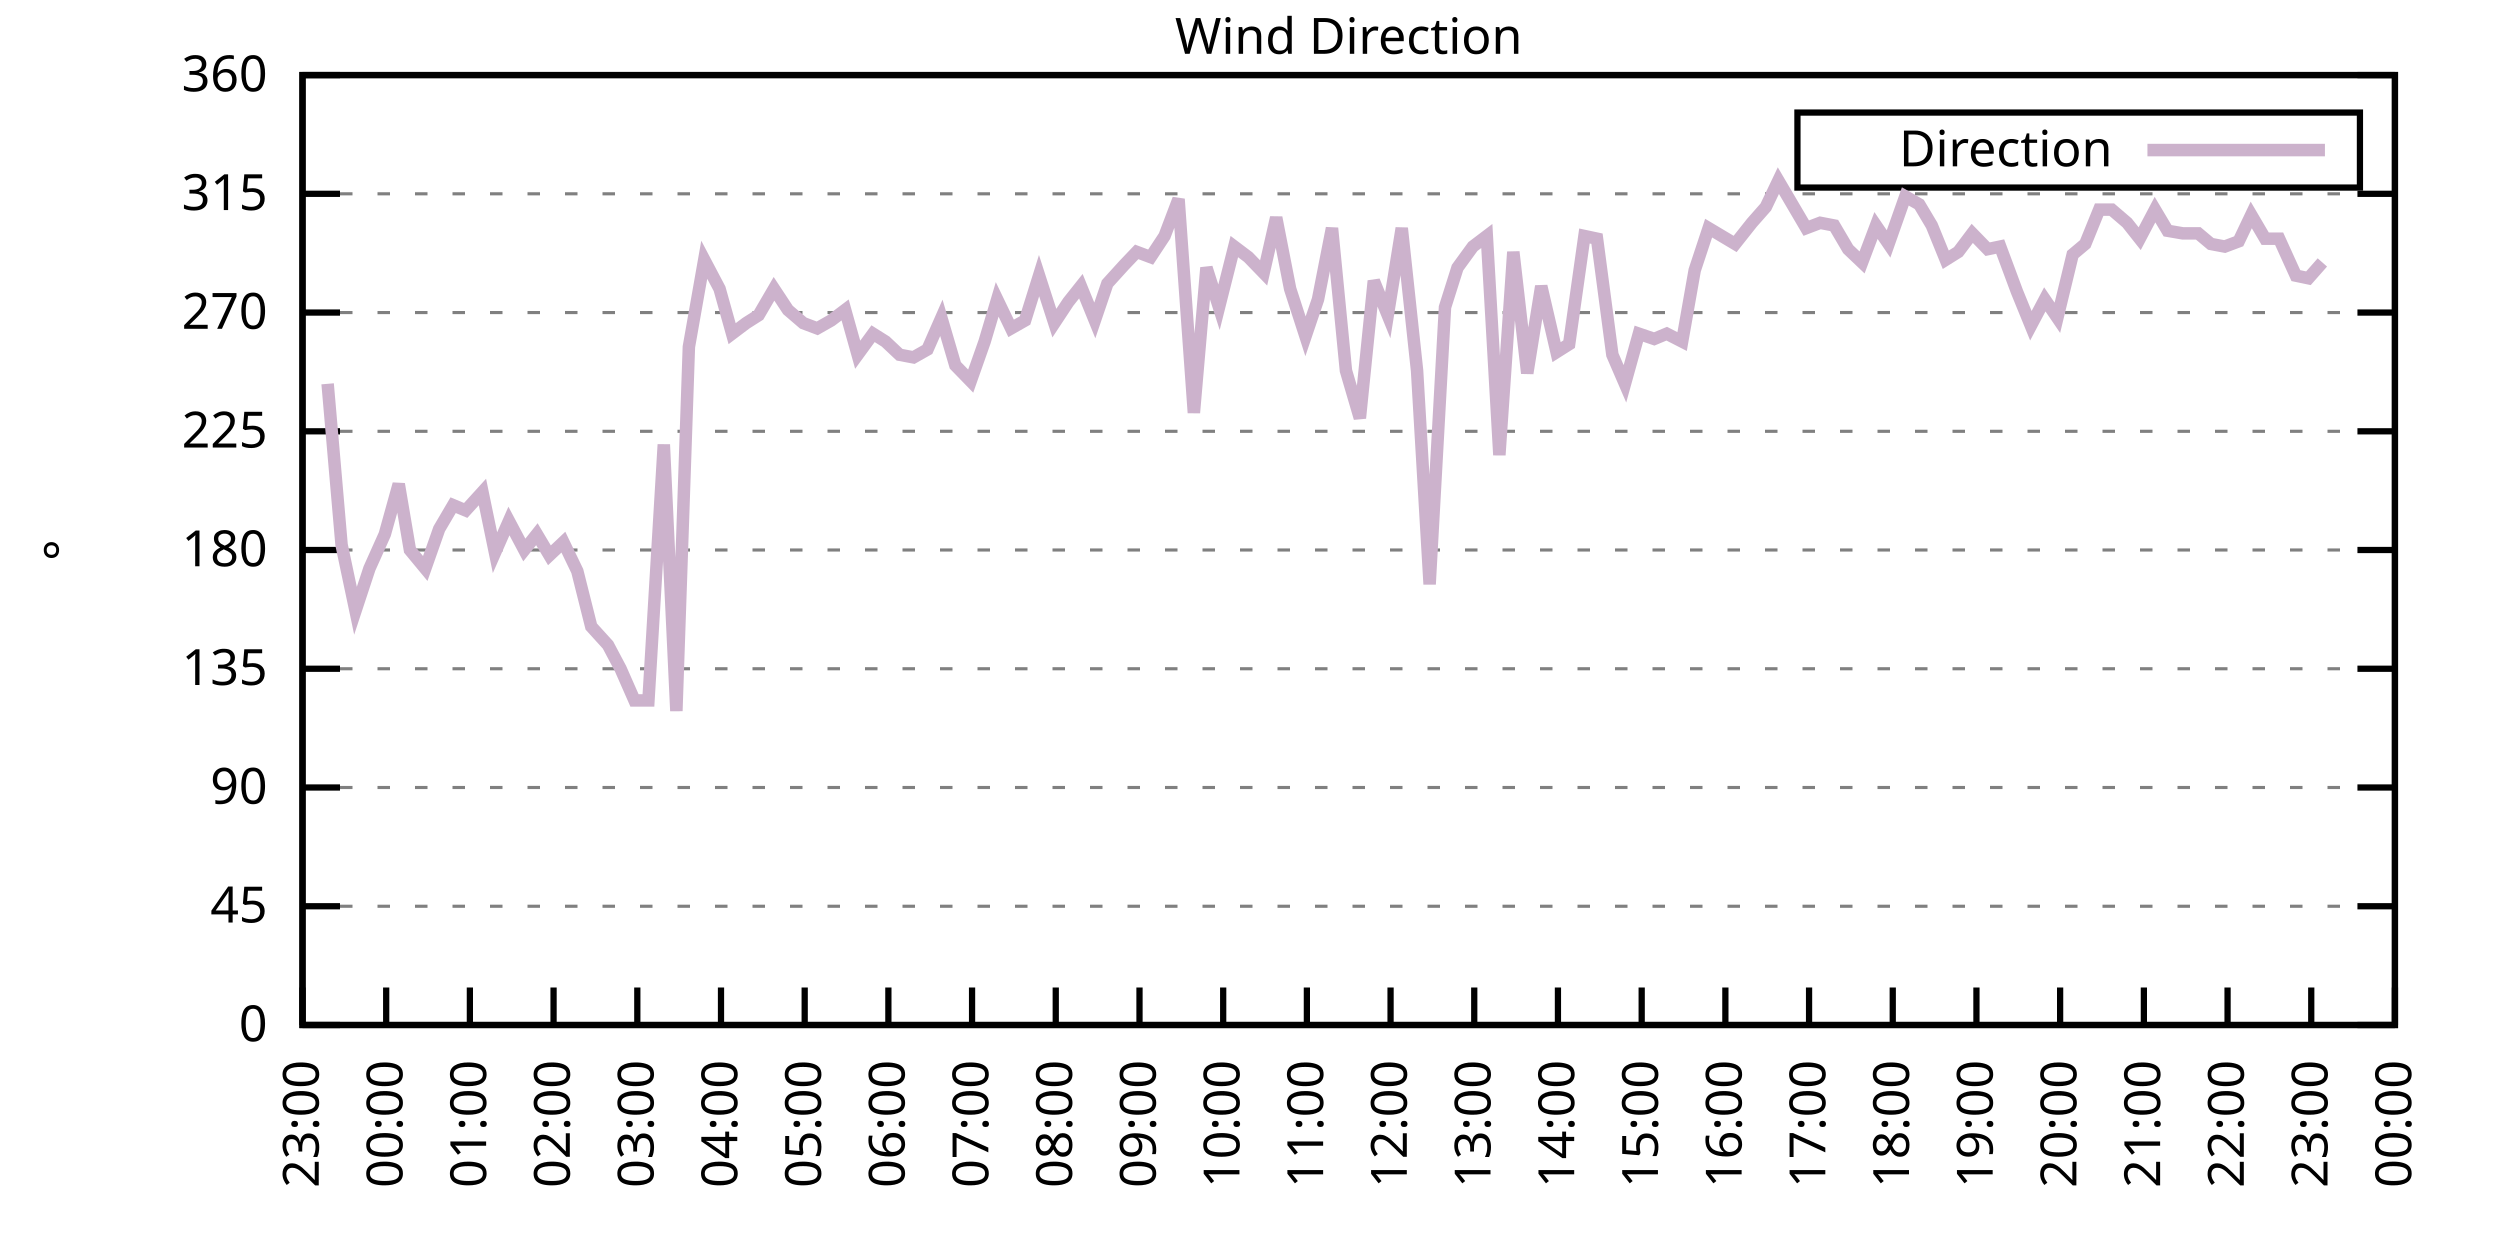
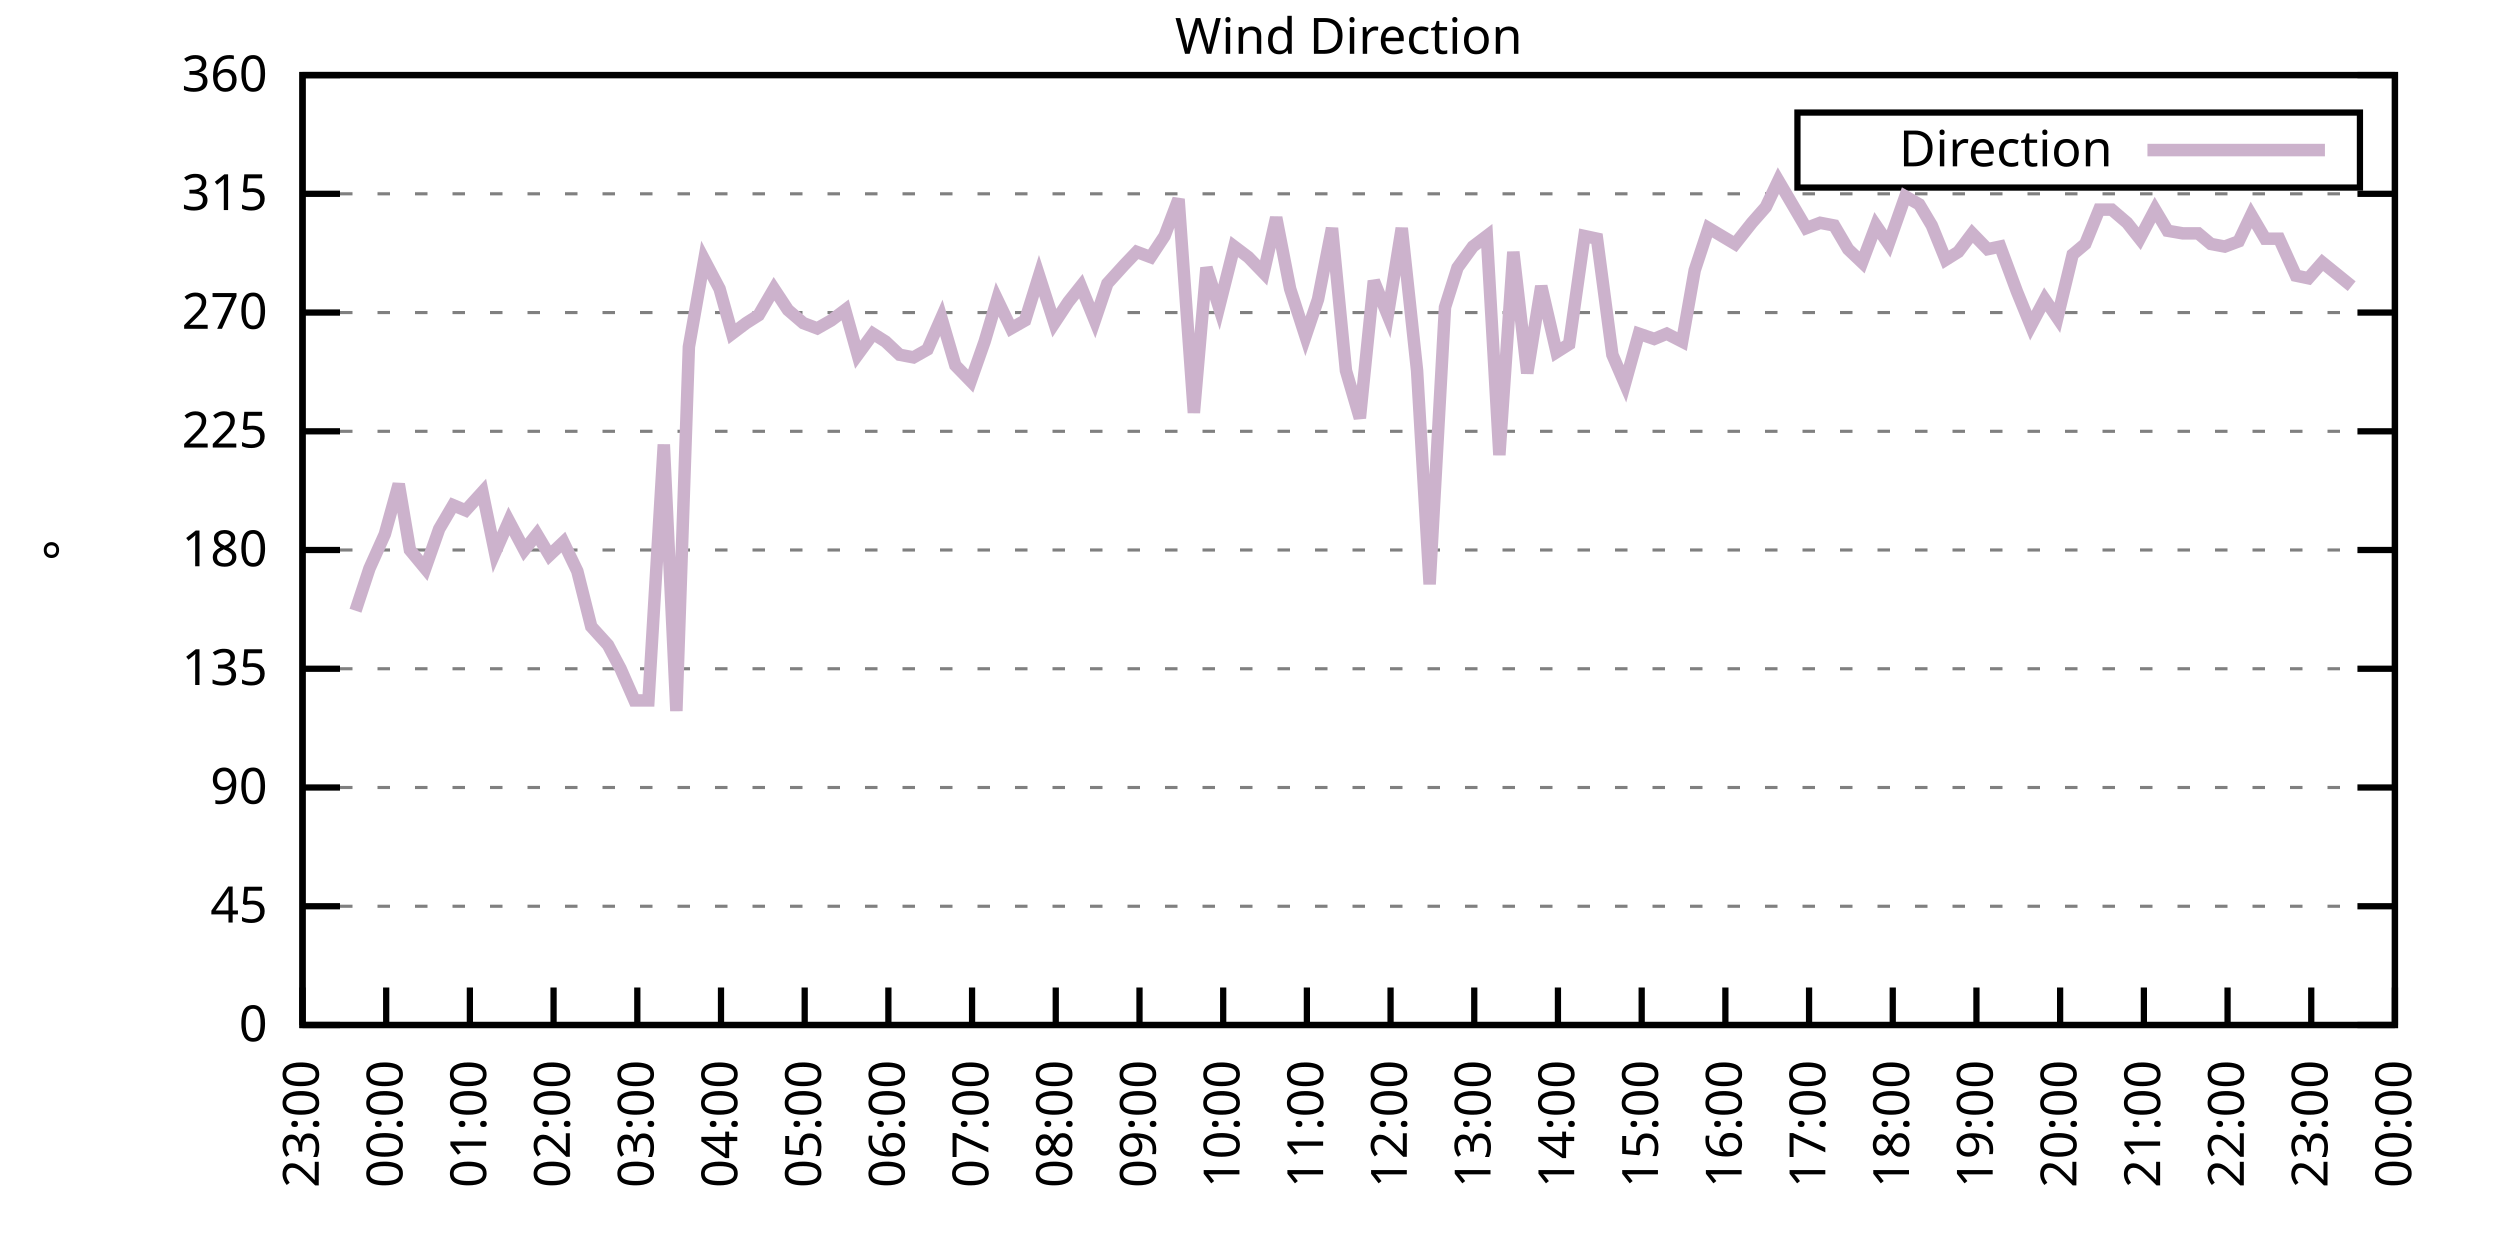
<svg xmlns="http://www.w3.org/2000/svg" xmlns:xlink="http://www.w3.org/1999/xlink" width="400" height="200" viewBox="0 0 400 200">
  <g id="gnuplot_canvas">
    <rect x="0" y="0" width="400" height="200" fill="none" />
    <defs>
      <circle id="gpDot" r="0.5" stroke-width="0.5" stroke="currentColor" />
      <path id="gpPt0" stroke-width="0.333" stroke="currentColor" d="M-1,0 h2 M0,-1 v2" />
      <path id="gpPt1" stroke-width="0.333" stroke="currentColor" d="M-1,-1 L1,1 M1,-1 L-1,1" />
      <path id="gpPt2" stroke-width="0.333" stroke="currentColor" d="M-1,0 L1,0 M0,-1 L0,1 M-1,-1 L1,1 M-1,1 L1,-1" />
      <rect id="gpPt3" stroke-width="0.333" stroke="currentColor" x="-1" y="-1" width="2" height="2" />
      <rect id="gpPt4" stroke-width="0.333" stroke="currentColor" fill="currentColor" x="-1" y="-1" width="2" height="2" />
      <circle id="gpPt5" stroke-width="0.333" stroke="currentColor" cx="0" cy="0" r="1" />
      <use xlink:href="#gpPt5" id="gpPt6" fill="currentColor" stroke="none" />
      <path id="gpPt7" stroke-width="0.333" stroke="currentColor" d="M0,-1.33 L-1.33,0.67 L1.33,0.67 z" />
      <use xlink:href="#gpPt7" id="gpPt8" fill="currentColor" stroke="none" />
      <use xlink:href="#gpPt7" id="gpPt9" stroke="currentColor" transform="rotate(180)" />
      <use xlink:href="#gpPt9" id="gpPt10" fill="currentColor" stroke="none" />
      <use xlink:href="#gpPt3" id="gpPt11" stroke="currentColor" transform="rotate(45)" />
      <use xlink:href="#gpPt11" id="gpPt12" fill="currentColor" stroke="none" />
      <path id="gpPt13" stroke-width="0.333" stroke="currentColor" d="M0,1.330 L1.265,0.411 L0.782,-1.067 L-0.782,-1.076 L-1.265,0.411 z" />
      <use xlink:href="#gpPt13" id="gpPt14" fill="currentColor" stroke="none" />
      <filter id="textbox" filterUnits="objectBoundingBox" x="0" y="0" height="1" width="1">
        <feFlood flood-color="white" flood-opacity="1" result="bgnd" />
        <feComposite in="SourceGraphic" in2="bgnd" operator="atop" />
      </filter>
      <filter id="greybox" filterUnits="objectBoundingBox" x="0" y="0" height="1" width="1">
        <feFlood flood-color="lightgrey" flood-opacity="1" result="grey" />
        <feComposite in="SourceGraphic" in2="grey" operator="atop" />
      </filter>
    </defs>
    <g fill="none" color="white" stroke="currentColor" stroke-width="1.00" stroke-linecap="butt" stroke-linejoin="miter">
</g>
    <g fill="none" color="black" stroke="currentColor" stroke-width="1.00" stroke-linecap="butt" stroke-linejoin="miter">
      <g stroke="none" shape-rendering="crispEdges">
        <polygon fill="rgb(255, 255, 255)" points="48.40,164.00 383.18,164.00 383.18,12.02 48.40,12.02 " />
      </g>
    </g>
    <g fill="none" color="black" stroke="currentColor" stroke-width="1.00" stroke-linecap="butt" stroke-linejoin="miter">
</g>
    <g fill="none" color="black" stroke="black" stroke-width="0.50" stroke-linecap="butt" stroke-linejoin="miter">
</g>
    <g fill="none" color="gray" stroke="currentColor" stroke-width="0.50" stroke-linecap="butt" stroke-linejoin="miter">
      <path stroke="gray" stroke-dasharray="2,4" class="gridline" d="M48.40,164.00 L383.19,164.00  " />
    </g>
    <g fill="none" color="gray" stroke="gray" stroke-width="1.00" stroke-linecap="butt" stroke-linejoin="miter">
</g>
    <g fill="none" color="black" stroke="currentColor" stroke-width="1.00" stroke-linecap="butt" stroke-linejoin="miter">
      <path stroke="black" d="M48.40,164.00 L54.40,164.00 M383.19,164.00 L377.19,164.00  " />
      <g transform="translate(42.80,166.60)" stroke="none" fill="black" font-family="Sans" font-size="8.00" text-anchor="end">
        <text>
          <tspan font-family="Sans"> 0</tspan>
        </text>
      </g>
    </g>
    <g fill="none" color="black" stroke="currentColor" stroke-width="1.00" stroke-linecap="butt" stroke-linejoin="miter">
</g>
    <g fill="none" color="black" stroke="black" stroke-width="0.50" stroke-linecap="butt" stroke-linejoin="miter">
</g>
    <g fill="none" color="gray" stroke="currentColor" stroke-width="0.50" stroke-linecap="butt" stroke-linejoin="miter">
      <path stroke="gray" stroke-dasharray="2,4" class="gridline" d="M48.40,145.00 L383.19,145.00  " />
    </g>
    <g fill="none" color="gray" stroke="gray" stroke-width="1.00" stroke-linecap="butt" stroke-linejoin="miter">
</g>
    <g fill="none" color="black" stroke="currentColor" stroke-width="1.00" stroke-linecap="butt" stroke-linejoin="miter">
      <path stroke="black" d="M48.40,145.00 L54.40,145.00 M383.19,145.00 L377.19,145.00  " />
      <g transform="translate(42.80,147.60)" stroke="none" fill="black" font-family="Sans" font-size="8.00" text-anchor="end">
        <text>
          <tspan font-family="Sans"> 45</tspan>
        </text>
      </g>
    </g>
    <g fill="none" color="black" stroke="currentColor" stroke-width="1.00" stroke-linecap="butt" stroke-linejoin="miter">
</g>
    <g fill="none" color="black" stroke="black" stroke-width="0.50" stroke-linecap="butt" stroke-linejoin="miter">
</g>
    <g fill="none" color="gray" stroke="currentColor" stroke-width="0.50" stroke-linecap="butt" stroke-linejoin="miter">
      <path stroke="gray" stroke-dasharray="2,4" class="gridline" d="M48.40,126.00 L383.19,126.00  " />
    </g>
    <g fill="none" color="gray" stroke="gray" stroke-width="1.00" stroke-linecap="butt" stroke-linejoin="miter">
</g>
    <g fill="none" color="black" stroke="currentColor" stroke-width="1.00" stroke-linecap="butt" stroke-linejoin="miter">
      <path stroke="black" d="M48.40,126.00 L54.40,126.00 M383.19,126.00 L377.19,126.00  " />
      <g transform="translate(42.80,128.60)" stroke="none" fill="black" font-family="Sans" font-size="8.00" text-anchor="end">
        <text>
          <tspan font-family="Sans"> 90</tspan>
        </text>
      </g>
    </g>
    <g fill="none" color="black" stroke="currentColor" stroke-width="1.00" stroke-linecap="butt" stroke-linejoin="miter">
</g>
    <g fill="none" color="black" stroke="black" stroke-width="0.50" stroke-linecap="butt" stroke-linejoin="miter">
</g>
    <g fill="none" color="gray" stroke="currentColor" stroke-width="0.50" stroke-linecap="butt" stroke-linejoin="miter">
      <path stroke="gray" stroke-dasharray="2,4" class="gridline" d="M48.40,107.00 L383.19,107.00  " />
    </g>
    <g fill="none" color="gray" stroke="gray" stroke-width="1.00" stroke-linecap="butt" stroke-linejoin="miter">
</g>
    <g fill="none" color="black" stroke="currentColor" stroke-width="1.00" stroke-linecap="butt" stroke-linejoin="miter">
      <path stroke="black" d="M48.40,107.00 L54.40,107.00 M383.19,107.00 L377.19,107.00  " />
      <g transform="translate(42.80,109.60)" stroke="none" fill="black" font-family="Sans" font-size="8.00" text-anchor="end">
        <text>
          <tspan font-family="Sans"> 135</tspan>
        </text>
      </g>
    </g>
    <g fill="none" color="black" stroke="currentColor" stroke-width="1.00" stroke-linecap="butt" stroke-linejoin="miter">
</g>
    <g fill="none" color="black" stroke="black" stroke-width="0.50" stroke-linecap="butt" stroke-linejoin="miter">
</g>
    <g fill="none" color="gray" stroke="currentColor" stroke-width="0.50" stroke-linecap="butt" stroke-linejoin="miter">
      <path stroke="gray" stroke-dasharray="2,4" class="gridline" d="M48.40,88.00 L383.19,88.00  " />
    </g>
    <g fill="none" color="gray" stroke="gray" stroke-width="1.00" stroke-linecap="butt" stroke-linejoin="miter">
</g>
    <g fill="none" color="black" stroke="currentColor" stroke-width="1.00" stroke-linecap="butt" stroke-linejoin="miter">
      <path stroke="black" d="M48.40,88.00 L54.40,88.00 M383.19,88.00 L377.19,88.00  " />
      <g transform="translate(42.80,90.60)" stroke="none" fill="black" font-family="Sans" font-size="8.00" text-anchor="end">
        <text>
          <tspan font-family="Sans"> 180</tspan>
        </text>
      </g>
    </g>
    <g fill="none" color="black" stroke="currentColor" stroke-width="1.00" stroke-linecap="butt" stroke-linejoin="miter">
</g>
    <g fill="none" color="black" stroke="black" stroke-width="0.50" stroke-linecap="butt" stroke-linejoin="miter">
</g>
    <g fill="none" color="gray" stroke="currentColor" stroke-width="0.50" stroke-linecap="butt" stroke-linejoin="miter">
      <path stroke="gray" stroke-dasharray="2,4" class="gridline" d="M48.40,69.01 L383.19,69.01  " />
    </g>
    <g fill="none" color="gray" stroke="gray" stroke-width="1.00" stroke-linecap="butt" stroke-linejoin="miter">
</g>
    <g fill="none" color="black" stroke="currentColor" stroke-width="1.00" stroke-linecap="butt" stroke-linejoin="miter">
      <path stroke="black" d="M48.40,69.01 L54.40,69.01 M383.19,69.01 L377.19,69.01  " />
      <g transform="translate(42.80,71.61)" stroke="none" fill="black" font-family="Sans" font-size="8.00" text-anchor="end">
        <text>
          <tspan font-family="Sans"> 225</tspan>
        </text>
      </g>
    </g>
    <g fill="none" color="black" stroke="currentColor" stroke-width="1.00" stroke-linecap="butt" stroke-linejoin="miter">
</g>
    <g fill="none" color="black" stroke="black" stroke-width="0.50" stroke-linecap="butt" stroke-linejoin="miter">
</g>
    <g fill="none" color="gray" stroke="currentColor" stroke-width="0.50" stroke-linecap="butt" stroke-linejoin="miter">
      <path stroke="gray" stroke-dasharray="2,4" class="gridline" d="M48.40,50.01 L383.19,50.01  " />
    </g>
    <g fill="none" color="gray" stroke="gray" stroke-width="1.00" stroke-linecap="butt" stroke-linejoin="miter">
</g>
    <g fill="none" color="black" stroke="currentColor" stroke-width="1.00" stroke-linecap="butt" stroke-linejoin="miter">
      <path stroke="black" d="M48.40,50.01 L54.40,50.01 M383.19,50.01 L377.19,50.01  " />
      <g transform="translate(42.80,52.61)" stroke="none" fill="black" font-family="Sans" font-size="8.00" text-anchor="end">
        <text>
          <tspan font-family="Sans"> 270</tspan>
        </text>
      </g>
    </g>
    <g fill="none" color="black" stroke="currentColor" stroke-width="1.00" stroke-linecap="butt" stroke-linejoin="miter">
</g>
    <g fill="none" color="black" stroke="black" stroke-width="0.50" stroke-linecap="butt" stroke-linejoin="miter">
</g>
    <g fill="none" color="gray" stroke="currentColor" stroke-width="0.50" stroke-linecap="butt" stroke-linejoin="miter">
      <path stroke="gray" stroke-dasharray="2,4" class="gridline" d="M48.40,31.01 L383.19,31.01  " />
    </g>
    <g fill="none" color="gray" stroke="gray" stroke-width="1.00" stroke-linecap="butt" stroke-linejoin="miter">
</g>
    <g fill="none" color="black" stroke="currentColor" stroke-width="1.00" stroke-linecap="butt" stroke-linejoin="miter">
      <path stroke="black" d="M48.40,31.01 L54.40,31.01 M383.19,31.01 L377.19,31.01  " />
      <g transform="translate(42.80,33.61)" stroke="none" fill="black" font-family="Sans" font-size="8.00" text-anchor="end">
        <text>
          <tspan font-family="Sans"> 315</tspan>
        </text>
      </g>
    </g>
    <g fill="none" color="black" stroke="currentColor" stroke-width="1.00" stroke-linecap="butt" stroke-linejoin="miter">
</g>
    <g fill="none" color="black" stroke="black" stroke-width="0.50" stroke-linecap="butt" stroke-linejoin="miter">
</g>
    <g fill="none" color="gray" stroke="currentColor" stroke-width="0.50" stroke-linecap="butt" stroke-linejoin="miter">
      <path stroke="gray" stroke-dasharray="2,4" class="gridline" d="M48.40,12.01 L383.19,12.01  " />
    </g>
    <g fill="none" color="gray" stroke="gray" stroke-width="1.00" stroke-linecap="butt" stroke-linejoin="miter">
</g>
    <g fill="none" color="black" stroke="currentColor" stroke-width="1.00" stroke-linecap="butt" stroke-linejoin="miter">
      <path stroke="black" d="M48.40,12.01 L54.40,12.01 M383.19,12.01 L377.19,12.01  " />
      <g transform="translate(42.80,14.61)" stroke="none" fill="black" font-family="Sans" font-size="8.00" text-anchor="end">
        <text>
          <tspan font-family="Sans"> 360</tspan>
        </text>
      </g>
    </g>
    <g fill="none" color="black" stroke="currentColor" stroke-width="1.00" stroke-linecap="butt" stroke-linejoin="miter">
      <path stroke="black" d="M48.40,164.00 L48.40,158.00  " />
      <g transform="translate(51.00,169.60) rotate(270.00)" stroke="none" fill="black" font-family="Sans" font-size="8.00" text-anchor="end">
        <text>
          <tspan font-family="Sans">23:00</tspan>
        </text>
      </g>
    </g>
    <g fill="none" color="black" stroke="currentColor" stroke-width="1.00" stroke-linecap="butt" stroke-linejoin="miter">
      <path stroke="black" d="M61.79,164.00 L61.79,158.00  " />
      <g transform="translate(64.39,169.60) rotate(270.00)" stroke="none" fill="black" font-family="Sans" font-size="8.00" text-anchor="end">
        <text>
          <tspan font-family="Sans">00:00</tspan>
        </text>
      </g>
    </g>
    <g fill="none" color="black" stroke="currentColor" stroke-width="1.00" stroke-linecap="butt" stroke-linejoin="miter">
      <path stroke="black" d="M75.18,164.00 L75.18,158.00  " />
      <g transform="translate(77.78,169.60) rotate(270.00)" stroke="none" fill="black" font-family="Sans" font-size="8.00" text-anchor="end">
        <text>
          <tspan font-family="Sans">01:00</tspan>
        </text>
      </g>
    </g>
    <g fill="none" color="black" stroke="currentColor" stroke-width="1.00" stroke-linecap="butt" stroke-linejoin="miter">
      <path stroke="black" d="M88.57,164.00 L88.57,158.00  " />
      <g transform="translate(91.17,169.60) rotate(270.00)" stroke="none" fill="black" font-family="Sans" font-size="8.00" text-anchor="end">
        <text>
          <tspan font-family="Sans">02:00</tspan>
        </text>
      </g>
    </g>
    <g fill="none" color="black" stroke="currentColor" stroke-width="1.00" stroke-linecap="butt" stroke-linejoin="miter">
      <path stroke="black" d="M101.97,164.00 L101.97,158.00  " />
      <g transform="translate(104.57,169.60) rotate(270.00)" stroke="none" fill="black" font-family="Sans" font-size="8.00" text-anchor="end">
        <text>
          <tspan font-family="Sans">03:00</tspan>
        </text>
      </g>
    </g>
    <g fill="none" color="black" stroke="currentColor" stroke-width="1.00" stroke-linecap="butt" stroke-linejoin="miter">
      <path stroke="black" d="M115.36,164.00 L115.36,158.00  " />
      <g transform="translate(117.96,169.60) rotate(270.00)" stroke="none" fill="black" font-family="Sans" font-size="8.00" text-anchor="end">
        <text>
          <tspan font-family="Sans">04:00</tspan>
        </text>
      </g>
    </g>
    <g fill="none" color="black" stroke="currentColor" stroke-width="1.00" stroke-linecap="butt" stroke-linejoin="miter">
      <path stroke="black" d="M128.75,164.00 L128.75,158.00  " />
      <g transform="translate(131.35,169.60) rotate(270.00)" stroke="none" fill="black" font-family="Sans" font-size="8.00" text-anchor="end">
        <text>
          <tspan font-family="Sans">05:00</tspan>
        </text>
      </g>
    </g>
    <g fill="none" color="black" stroke="currentColor" stroke-width="1.00" stroke-linecap="butt" stroke-linejoin="miter">
      <path stroke="black" d="M142.14,164.00 L142.14,158.00  " />
      <g transform="translate(144.74,169.60) rotate(270.00)" stroke="none" fill="black" font-family="Sans" font-size="8.00" text-anchor="end">
        <text>
          <tspan font-family="Sans">06:00</tspan>
        </text>
      </g>
    </g>
    <g fill="none" color="black" stroke="currentColor" stroke-width="1.00" stroke-linecap="butt" stroke-linejoin="miter">
      <path stroke="black" d="M155.53,164.00 L155.53,158.00  " />
      <g transform="translate(158.13,169.60) rotate(270.00)" stroke="none" fill="black" font-family="Sans" font-size="8.00" text-anchor="end">
        <text>
          <tspan font-family="Sans">07:00</tspan>
        </text>
      </g>
    </g>
    <g fill="none" color="black" stroke="currentColor" stroke-width="1.00" stroke-linecap="butt" stroke-linejoin="miter">
      <path stroke="black" d="M168.92,164.00 L168.92,158.00  " />
      <g transform="translate(171.52,169.60) rotate(270.00)" stroke="none" fill="black" font-family="Sans" font-size="8.00" text-anchor="end">
        <text>
          <tspan font-family="Sans">08:00</tspan>
        </text>
      </g>
    </g>
    <g fill="none" color="black" stroke="currentColor" stroke-width="1.00" stroke-linecap="butt" stroke-linejoin="miter">
      <path stroke="black" d="M182.32,164.00 L182.32,158.00  " />
      <g transform="translate(184.92,169.60) rotate(270.00)" stroke="none" fill="black" font-family="Sans" font-size="8.00" text-anchor="end">
        <text>
          <tspan font-family="Sans">09:00</tspan>
        </text>
      </g>
    </g>
    <g fill="none" color="black" stroke="currentColor" stroke-width="1.00" stroke-linecap="butt" stroke-linejoin="miter">
      <path stroke="black" d="M195.71,164.00 L195.71,158.00  " />
      <g transform="translate(198.31,169.60) rotate(270.00)" stroke="none" fill="black" font-family="Sans" font-size="8.00" text-anchor="end">
        <text>
          <tspan font-family="Sans">10:00</tspan>
        </text>
      </g>
    </g>
    <g fill="none" color="black" stroke="currentColor" stroke-width="1.00" stroke-linecap="butt" stroke-linejoin="miter">
      <path stroke="black" d="M209.10,164.00 L209.10,158.00  " />
      <g transform="translate(211.70,169.60) rotate(270.00)" stroke="none" fill="black" font-family="Sans" font-size="8.00" text-anchor="end">
        <text>
          <tspan font-family="Sans">11:00</tspan>
        </text>
      </g>
    </g>
    <g fill="none" color="black" stroke="currentColor" stroke-width="1.00" stroke-linecap="butt" stroke-linejoin="miter">
      <path stroke="black" d="M222.49,164.00 L222.49,158.00  " />
      <g transform="translate(225.09,169.60) rotate(270.00)" stroke="none" fill="black" font-family="Sans" font-size="8.00" text-anchor="end">
        <text>
          <tspan font-family="Sans">12:00</tspan>
        </text>
      </g>
    </g>
    <g fill="none" color="black" stroke="currentColor" stroke-width="1.00" stroke-linecap="butt" stroke-linejoin="miter">
      <path stroke="black" d="M235.88,164.00 L235.88,158.00  " />
      <g transform="translate(238.48,169.60) rotate(270.00)" stroke="none" fill="black" font-family="Sans" font-size="8.00" text-anchor="end">
        <text>
          <tspan font-family="Sans">13:00</tspan>
        </text>
      </g>
    </g>
    <g fill="none" color="black" stroke="currentColor" stroke-width="1.00" stroke-linecap="butt" stroke-linejoin="miter">
      <path stroke="black" d="M249.27,164.00 L249.27,158.00  " />
      <g transform="translate(251.87,169.60) rotate(270.00)" stroke="none" fill="black" font-family="Sans" font-size="8.00" text-anchor="end">
        <text>
          <tspan font-family="Sans">14:00</tspan>
        </text>
      </g>
    </g>
    <g fill="none" color="black" stroke="currentColor" stroke-width="1.00" stroke-linecap="butt" stroke-linejoin="miter">
      <path stroke="black" d="M262.67,164.00 L262.67,158.00  " />
      <g transform="translate(265.27,169.60) rotate(270.00)" stroke="none" fill="black" font-family="Sans" font-size="8.00" text-anchor="end">
        <text>
          <tspan font-family="Sans">15:00</tspan>
        </text>
      </g>
    </g>
    <g fill="none" color="black" stroke="currentColor" stroke-width="1.00" stroke-linecap="butt" stroke-linejoin="miter">
      <path stroke="black" d="M276.06,164.00 L276.06,158.00  " />
      <g transform="translate(278.66,169.60) rotate(270.00)" stroke="none" fill="black" font-family="Sans" font-size="8.00" text-anchor="end">
        <text>
          <tspan font-family="Sans">16:00</tspan>
        </text>
      </g>
    </g>
    <g fill="none" color="black" stroke="currentColor" stroke-width="1.00" stroke-linecap="butt" stroke-linejoin="miter">
      <path stroke="black" d="M289.45,164.00 L289.45,158.00  " />
      <g transform="translate(292.05,169.60) rotate(270.00)" stroke="none" fill="black" font-family="Sans" font-size="8.00" text-anchor="end">
        <text>
          <tspan font-family="Sans">17:00</tspan>
        </text>
      </g>
    </g>
    <g fill="none" color="black" stroke="currentColor" stroke-width="1.00" stroke-linecap="butt" stroke-linejoin="miter">
      <path stroke="black" d="M302.84,164.00 L302.84,158.00  " />
      <g transform="translate(305.44,169.60) rotate(270.00)" stroke="none" fill="black" font-family="Sans" font-size="8.00" text-anchor="end">
        <text>
          <tspan font-family="Sans">18:00</tspan>
        </text>
      </g>
    </g>
    <g fill="none" color="black" stroke="currentColor" stroke-width="1.00" stroke-linecap="butt" stroke-linejoin="miter">
      <path stroke="black" d="M316.23,164.00 L316.23,158.00  " />
      <g transform="translate(318.83,169.60) rotate(270.00)" stroke="none" fill="black" font-family="Sans" font-size="8.00" text-anchor="end">
        <text>
          <tspan font-family="Sans">19:00</tspan>
        </text>
      </g>
    </g>
    <g fill="none" color="black" stroke="currentColor" stroke-width="1.00" stroke-linecap="butt" stroke-linejoin="miter">
      <path stroke="black" d="M329.62,164.00 L329.62,158.00  " />
      <g transform="translate(332.22,169.60) rotate(270.00)" stroke="none" fill="black" font-family="Sans" font-size="8.00" text-anchor="end">
        <text>
          <tspan font-family="Sans">20:00</tspan>
        </text>
      </g>
    </g>
    <g fill="none" color="black" stroke="currentColor" stroke-width="1.00" stroke-linecap="butt" stroke-linejoin="miter">
      <path stroke="black" d="M343.02,164.00 L343.02,158.00  " />
      <g transform="translate(345.62,169.60) rotate(270.00)" stroke="none" fill="black" font-family="Sans" font-size="8.00" text-anchor="end">
        <text>
          <tspan font-family="Sans">21:00</tspan>
        </text>
      </g>
    </g>
    <g fill="none" color="black" stroke="currentColor" stroke-width="1.00" stroke-linecap="butt" stroke-linejoin="miter">
      <path stroke="black" d="M356.41,164.00 L356.41,158.00  " />
      <g transform="translate(359.01,169.60) rotate(270.00)" stroke="none" fill="black" font-family="Sans" font-size="8.00" text-anchor="end">
        <text>
          <tspan font-family="Sans">22:00</tspan>
        </text>
      </g>
    </g>
    <g fill="none" color="black" stroke="currentColor" stroke-width="1.00" stroke-linecap="butt" stroke-linejoin="miter">
      <path stroke="black" d="M369.80,164.00 L369.80,158.00  " />
      <g transform="translate(372.40,169.60) rotate(270.00)" stroke="none" fill="black" font-family="Sans" font-size="8.00" text-anchor="end">
        <text>
          <tspan font-family="Sans">23:00</tspan>
        </text>
      </g>
    </g>
    <g fill="none" color="black" stroke="currentColor" stroke-width="1.00" stroke-linecap="butt" stroke-linejoin="miter">
      <path stroke="black" d="M383.19,164.00 L383.19,158.00  " />
      <g transform="translate(385.79,169.60) rotate(270.00)" stroke="none" fill="black" font-family="Sans" font-size="8.00" text-anchor="end">
        <text>
          <tspan font-family="Sans">00:00</tspan>
        </text>
      </g>
    </g>
    <g fill="none" color="black" stroke="currentColor" stroke-width="1.00" stroke-linecap="butt" stroke-linejoin="miter">
</g>
    <g fill="none" color="black" stroke="currentColor" stroke-width="1.00" stroke-linecap="butt" stroke-linejoin="miter">
      <path stroke="black" d="M48.40,12.01 L48.40,164.00 L383.19,164.00 L383.19,12.01 L48.40,12.01 Z  " />
    </g>
    <g fill="none" color="black" stroke="currentColor" stroke-width="1.00" stroke-linecap="butt" stroke-linejoin="miter">
</g>
    <g fill="none" color="black" stroke="currentColor" stroke-width="1.00" stroke-linecap="butt" stroke-linejoin="miter">
      <path stroke="black" d="M287.59,30.01 L287.59,18.01 L377.59,18.01 L377.59,30.01 L287.59,30.01 Z  " />
    </g>
    <g id="Wind_direction_plot_1">
      <g fill="none" color="white" stroke="black" stroke-width="2.00" stroke-linecap="butt" stroke-linejoin="miter">
</g>
      <g fill="none" color="black" stroke="currentColor" stroke-width="2.00" stroke-linecap="butt" stroke-linejoin="miter">
        <g transform="translate(337.99,26.61)" stroke="none" fill="black" font-family="Sans" font-size="8.00" text-anchor="end">
          <text>
            <tspan font-family="Sans">Direction</tspan>
          </text>
        </g>
      </g>
      <g fill="none" color="black" stroke="currentColor" stroke-width="2.00" stroke-linecap="butt" stroke-linejoin="miter">
-         <path stroke="rgb(204, 178, 204)" d="M343.59,24.01 L371.99,24.01 M52.42,61.41 L54.65,87.16 L56.88,97.72 L59.11,90.96 L61.57,85.47 L63.80,77.45   L65.59,88.00 L68.04,90.96 L70.27,84.63 L72.50,80.83 L74.51,81.67 L77.19,78.72 L79.20,88.43 L81.43,83.36   L83.89,88.00 L85.90,85.47 L87.91,88.85 L90.14,86.74 L92.37,91.38 L94.60,100.25 L97.28,103.20 L99.29,107.00   L101.52,112.07 L103.75,112.07 L106.21,71.12 L108.22,113.76 L110.22,55.50 L112.68,41.56 L115.13,46.21 L117.14,53.39   L119.38,51.70 L121.38,50.43 L123.84,46.21 L126.07,49.59 L128.53,51.70 L130.76,52.54 L132.99,51.27 L135.22,49.59   L137.23,56.76 L139.69,53.39 L141.69,54.65 L143.93,56.76 L146.16,57.18 L148.39,55.92 L150.62,50.85 L152.85,58.45   L155.31,60.98 L157.54,54.65 L159.55,47.90 L161.78,52.54 L164.01,51.27 L166.25,44.10 L168.70,51.70 L170.93,48.32   L172.94,45.79 L175.17,51.27 L177.18,45.36 L179.86,42.41 L181.87,40.30 L184.10,41.14 L186.33,37.76 L188.57,31.85   L191.02,66.05 L193.03,42.83 L195.04,49.16 L197.49,39.45 L199.73,41.14 L202.18,43.67 L204.19,34.81 L206.42,46.21   L208.88,53.81 L210.88,47.90 L213.12,36.50 L215.35,59.30 L217.58,66.90 L219.81,44.94 L222.04,50.43 L224.28,36.50   L226.73,59.30 L228.74,93.49 L231.20,49.16 L233.20,42.83 L235.66,39.45 L237.89,37.76 L239.90,72.81 L242.13,40.30   L244.36,59.72 L246.60,45.79 L249.05,56.34 L251.06,55.07 L253.51,37.76 L255.52,38.19 L257.98,56.76 L259.99,61.41   L262.22,53.39 L264.67,54.23 L266.68,53.39 L269.14,54.65 L271.15,43.25 L273.38,36.50 L277.62,39.03 L280.30,35.65   L282.53,33.12 L284.54,28.90 L286.77,32.70 L289.00,36.50 L291.23,35.65 L293.47,36.08 L295.70,39.87 L297.93,41.99   L300.16,36.08 L302.17,39.03 L304.85,31.43 L307.08,32.70 L309.09,36.08 L311.32,41.56 L313.33,40.30 L315.56,37.34   L318.02,39.87 L320.03,39.45 L322.70,46.63 L324.94,52.12 L327.17,47.90 L329.18,50.85 L331.63,40.72 L333.64,39.03   L335.87,33.54 L337.88,33.54 L340.34,35.65 L342.35,38.19 L344.80,33.54 L346.81,36.92 L349.26,37.34 L351.72,37.34   L353.73,39.03 L355.96,39.45 L358.19,38.61 L360.20,34.39 L362.43,38.19 L364.66,38.19 L367.34,44.10 L369.35,44.52   L371.58,41.99  " />
+         <path stroke="rgb(204, 178, 204)" d="M343.59,24.01 L371.99,24.01 M56.88,97.72 L59.11,90.96 L61.57,85.47 L63.80,77.45 L65.59,88.00 L68.04,90.96   L70.27,84.63 L72.50,80.83 L74.51,81.67 L77.19,78.72 L79.20,88.43 L81.43,83.36 L83.89,88.00 L85.90,85.47   L87.91,88.85 L90.14,86.74 L92.37,91.38 L94.60,100.25 L97.28,103.20 L99.29,107.00 L101.52,112.07 L103.75,112.07   L106.21,71.12 L108.22,113.76 L110.22,55.50 L112.68,41.56 L115.13,46.21 L117.14,53.39 L119.38,51.70 L121.38,50.43   L123.84,46.21 L126.07,49.59 L128.53,51.70 L130.76,52.54 L132.99,51.27 L135.22,49.59 L137.23,56.76 L139.69,53.39   L141.69,54.65 L143.93,56.76 L146.16,57.18 L148.39,55.92 L150.62,50.85 L152.85,58.45 L155.31,60.98 L157.54,54.65   L159.55,47.90 L161.78,52.54 L164.01,51.27 L166.25,44.10 L168.70,51.70 L170.93,48.32 L172.94,45.79 L175.17,51.27   L177.18,45.36 L179.86,42.41 L181.87,40.30 L184.10,41.14 L186.33,37.76 L188.57,31.85 L191.02,66.05 L193.03,42.83   L195.04,49.16 L197.49,39.45 L199.73,41.14 L202.18,43.67 L204.19,34.81 L206.42,46.21 L208.88,53.81 L210.88,47.90   L213.12,36.50 L215.35,59.30 L217.58,66.90 L219.81,44.94 L222.04,50.43 L224.28,36.50 L226.73,59.30 L228.74,93.49   L231.20,49.16 L233.20,42.83 L235.66,39.45 L237.89,37.76 L239.90,72.81 L242.13,40.30 L244.36,59.72 L246.60,45.79   L249.05,56.34 L251.06,55.07 L253.51,37.76 L255.52,38.19 L257.98,56.76 L259.99,61.41 L262.22,53.39 L264.67,54.23   L266.68,53.39 L269.14,54.65 L271.15,43.25 L273.38,36.50 L277.62,39.03 L280.30,35.65 L282.53,33.12 L284.54,28.90   L286.77,32.70 L289.00,36.50 L291.23,35.65 L293.47,36.08 L295.70,39.87 L297.93,41.99 L300.16,36.08 L302.17,39.03   L304.85,31.43 L307.08,32.70 L309.09,36.08 L311.32,41.56 L313.33,40.30 L315.56,37.34 L318.02,39.87 L320.03,39.45   L322.70,46.63 L324.94,52.12 L327.17,47.90 L329.18,50.85 L331.63,40.72 L333.64,39.03 L335.87,33.54 L337.88,33.54   L340.34,35.65 L342.35,38.19 L344.80,33.54 L346.81,36.92 L349.26,37.34 L351.72,37.34 L353.73,39.03 L355.96,39.45   L358.19,38.61 L360.20,34.39 L362.43,38.19 L364.66,38.19 L367.34,44.10 L369.35,44.52 L371.58,41.99 L376.27,45.79    " />
      </g>
    </g>
    <g fill="none" color="black" stroke="currentColor" stroke-width="2.00" stroke-linecap="butt" stroke-linejoin="miter">
</g>
    <g fill="none" color="black" stroke="black" stroke-width="1.00" stroke-linecap="butt" stroke-linejoin="miter">
</g>
    <g fill="none" color="black" stroke="currentColor" stroke-width="1.00" stroke-linecap="butt" stroke-linejoin="miter">
      <path stroke="black" d="M48.40,12.01 L48.40,164.00 L383.19,164.00 L383.19,12.01 L48.40,12.01 Z  " />
      <g transform="translate(12.80,88.01) rotate(270.00)" stroke="none" fill="black" font-family="Sans" font-size="8.00" text-anchor="middle">
        <text>
          <tspan font-family="Sans">°</tspan>
        </text>
      </g>
    </g>
    <g fill="none" color="black" stroke="currentColor" stroke-width="1.00" stroke-linecap="butt" stroke-linejoin="miter">
</g>
    <g fill="none" color="black" stroke="currentColor" stroke-width="1.00" stroke-linecap="butt" stroke-linejoin="miter">
      <g transform="translate(215.79,8.61)" stroke="none" fill="black" font-family="Sans" font-size="8.00" text-anchor="middle">
        <text>
          <tspan font-family="Sans">Wind Direction</tspan>
        </text>
      </g>
    </g>
    <g fill="none" color="black" stroke="currentColor" stroke-width="1.00" stroke-linecap="butt" stroke-linejoin="miter">
</g>
  </g>
</svg>
